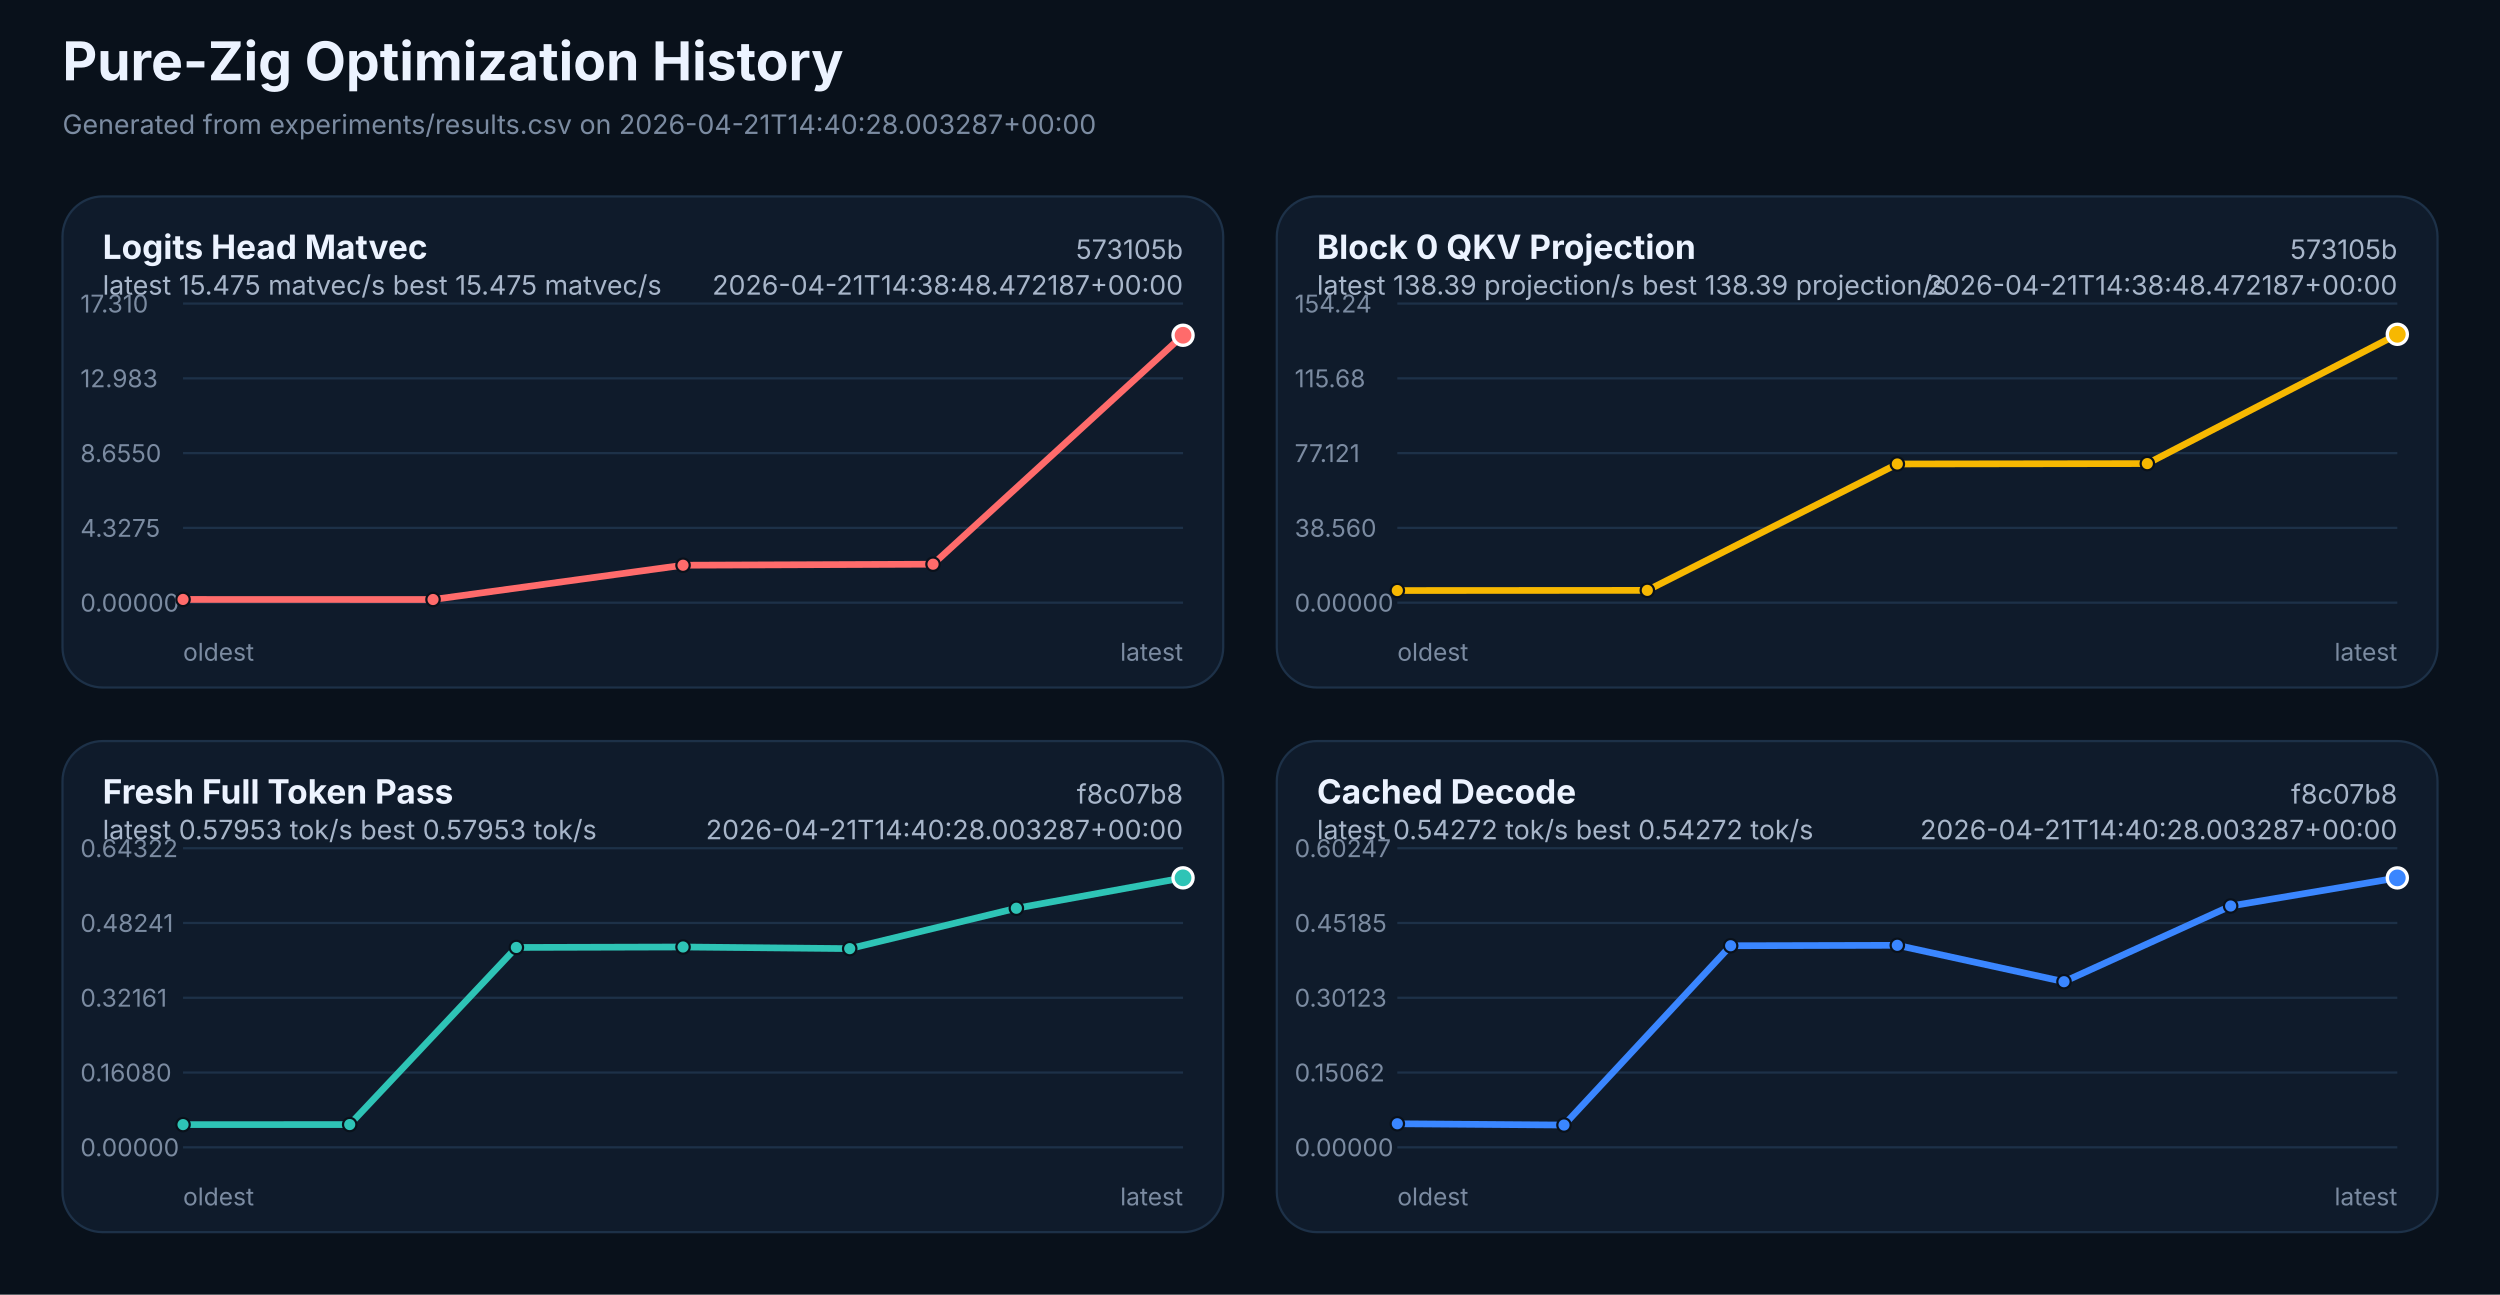
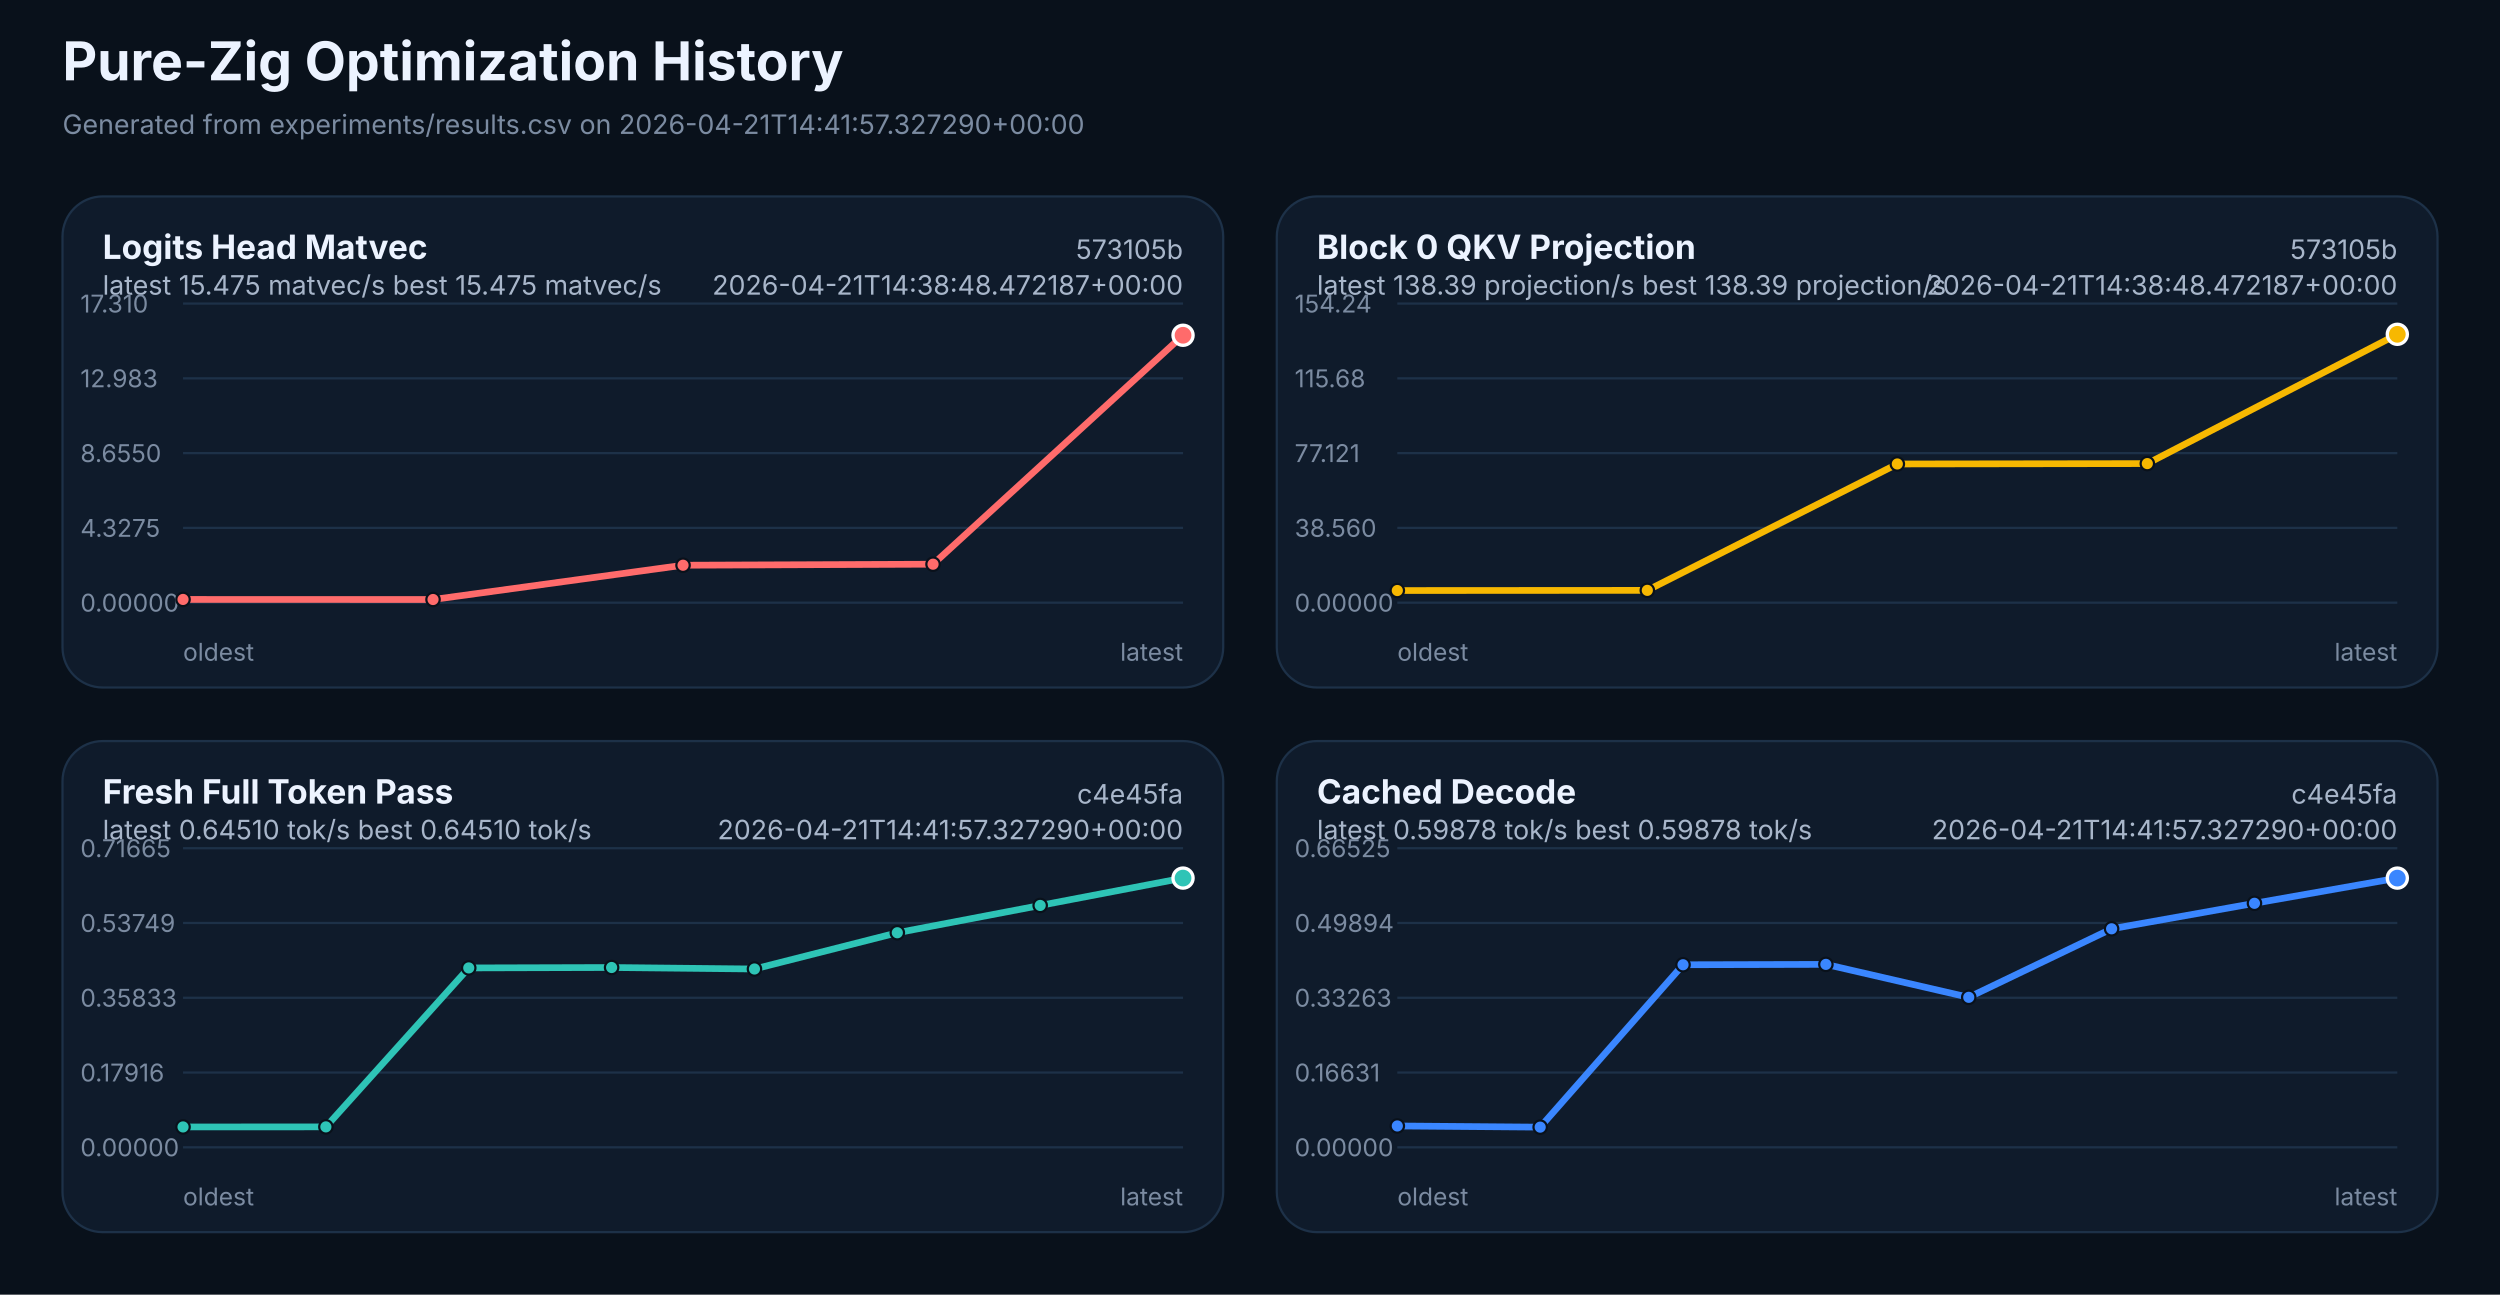
<svg xmlns="http://www.w3.org/2000/svg" width="1120" height="580" viewBox="0 0 1120 580">
  <rect width="100%" height="100%" fill="#09111b" />
  <style>
text { font-family: -apple-system, BlinkMacSystemFont, 'Segoe UI', sans-serif; }
.muted { fill: #7b8ba1; font-size: 12px; }
.title { fill: #ecf3ff; font-size: 24px; font-weight: 700; }
.panel-title { fill: #ecf3ff; font-size: 15px; font-weight: 700; }
.panel-meta { fill: #a8b6ca; font-size: 12px; }
.axis-label { fill: #7b8ba1; font-size: 11px; }
</style>
  <text class="title" x="28" y="36">Pure-Zig Optimization History</text>
-   <text class="muted" x="28" y="60">Generated from experiments/results.csv on 2026-04-21T14:40:28.003287+00:00</text>
+   <text class="muted" x="28" y="60">Generated from experiments/results.csv on 2026-04-21T14:41:57.327290+00:00</text>
  <g>
    <rect x="28" y="88" width="520" height="220" rx="18" fill="#0f1b2b" stroke="#1d3148" stroke-width="1" />
    <text class="panel-title" x="46" y="116">Logits Head Matvec</text>
    <text class="panel-meta" x="46" y="132">latest 15.475 matvec/s   best 15.475 matvec/s</text>
    <text class="panel-meta" x="530" y="116" text-anchor="end">573105b</text>
    <text class="panel-meta" x="530" y="132" text-anchor="end">2026-04-21T14:38:48.472187+00:00</text>
    <line x1="82" y1="270.00" x2="530" y2="270.00" stroke="#1d3148" stroke-width="1" />
    <text class="axis-label" x="36" y="274.00">0.00000</text>
    <line x1="82" y1="236.50" x2="530" y2="236.50" stroke="#1d3148" stroke-width="1" />
    <text class="axis-label" x="36" y="240.50">4.3275</text>
    <line x1="82" y1="203.00" x2="530" y2="203.00" stroke="#1d3148" stroke-width="1" />
    <text class="axis-label" x="36" y="207.00">8.6550</text>
    <line x1="82" y1="169.50" x2="530" y2="169.50" stroke="#1d3148" stroke-width="1" />
    <text class="axis-label" x="36" y="173.50">12.983</text>
    <line x1="82" y1="136.00" x2="530" y2="136.00" stroke="#1d3148" stroke-width="1" />
    <text class="axis-label" x="36" y="140.00">17.310</text>
    <polyline fill="none" stroke="#ff6b6b" stroke-width="3" points="82.00,268.55 194.00,268.58 306.00,253.22 418.00,252.76 530.00,150.20" />
    <circle cx="82.00" cy="268.55" r="3.0" fill="#ff6b6b" stroke="#09111b" stroke-width="1.0" />
    <circle cx="194.00" cy="268.58" r="3.0" fill="#ff6b6b" stroke="#09111b" stroke-width="1.0" />
    <circle cx="306.00" cy="253.22" r="3.0" fill="#ff6b6b" stroke="#09111b" stroke-width="1.0" />
    <circle cx="418.00" cy="252.76" r="3.0" fill="#ff6b6b" stroke="#09111b" stroke-width="1.0" />
    <circle cx="530.00" cy="150.20" r="4.5" fill="#ff6b6b" stroke="#ffffff" stroke-width="1.5" />
    <text class="axis-label" x="82" y="296">oldest</text>
    <text class="axis-label" x="530" y="296" text-anchor="end">latest</text>
  </g>
  <g>
    <rect x="572" y="88" width="520" height="220" rx="18" fill="#0f1b2b" stroke="#1d3148" stroke-width="1" />
    <text class="panel-title" x="590" y="116">Block 0 QKV Projection</text>
    <text class="panel-meta" x="590" y="132">latest 138.39 projection/s   best 138.39 projection/s</text>
    <text class="panel-meta" x="1074" y="116" text-anchor="end">573105b</text>
    <text class="panel-meta" x="1074" y="132" text-anchor="end">2026-04-21T14:38:48.472187+00:00</text>
    <line x1="626" y1="270.00" x2="1074" y2="270.00" stroke="#1d3148" stroke-width="1" />
    <text class="axis-label" x="580" y="274.00">0.00000</text>
    <line x1="626" y1="236.50" x2="1074" y2="236.50" stroke="#1d3148" stroke-width="1" />
    <text class="axis-label" x="580" y="240.50">38.560</text>
    <line x1="626" y1="203.00" x2="1074" y2="203.00" stroke="#1d3148" stroke-width="1" />
    <text class="axis-label" x="580" y="207.00">77.121</text>
    <line x1="626" y1="169.50" x2="1074" y2="169.50" stroke="#1d3148" stroke-width="1" />
    <text class="axis-label" x="580" y="173.50">115.68</text>
    <line x1="626" y1="136.00" x2="1074" y2="136.00" stroke="#1d3148" stroke-width="1" />
    <text class="axis-label" x="580" y="140.00">154.24</text>
    <polyline fill="none" stroke="#f7b801" stroke-width="3" points="626.00,264.56 738.00,264.48 850.00,207.86 962.00,207.69 1074.00,149.77" />
    <circle cx="626.00" cy="264.56" r="3.0" fill="#f7b801" stroke="#09111b" stroke-width="1.0" />
    <circle cx="738.00" cy="264.48" r="3.0" fill="#f7b801" stroke="#09111b" stroke-width="1.0" />
    <circle cx="850.00" cy="207.86" r="3.0" fill="#f7b801" stroke="#09111b" stroke-width="1.0" />
    <circle cx="962.00" cy="207.69" r="3.0" fill="#f7b801" stroke="#09111b" stroke-width="1.0" />
    <circle cx="1074.00" cy="149.77" r="4.5" fill="#f7b801" stroke="#ffffff" stroke-width="1.5" />
    <text class="axis-label" x="626" y="296">oldest</text>
    <text class="axis-label" x="1074" y="296" text-anchor="end">latest</text>
  </g>
  <g>
    <rect x="28" y="332" width="520" height="220" rx="18" fill="#0f1b2b" stroke="#1d3148" stroke-width="1" />
    <text class="panel-title" x="46" y="360">Fresh Full Token Pass</text>
-     <text class="panel-meta" x="46" y="376">latest 0.57953 tok/s   best 0.57953 tok/s</text>
-     <text class="panel-meta" x="530" y="360" text-anchor="end">f8c07b8</text>
-     <text class="panel-meta" x="530" y="376" text-anchor="end">2026-04-21T14:40:28.003287+00:00</text>
+     <text class="panel-meta" x="46" y="376">latest 0.64510 tok/s   best 0.64510 tok/s</text>
+     <text class="panel-meta" x="530" y="360" text-anchor="end">c4e45fa</text>
+     <text class="panel-meta" x="530" y="376" text-anchor="end">2026-04-21T14:41:57.327290+00:00</text>
    <line x1="82" y1="514.00" x2="530" y2="514.00" stroke="#1d3148" stroke-width="1" />
    <text class="axis-label" x="36" y="518.00">0.00000</text>
    <line x1="82" y1="480.50" x2="530" y2="480.50" stroke="#1d3148" stroke-width="1" />
-     <text class="axis-label" x="36" y="484.50">0.16080</text>
+     <text class="axis-label" x="36" y="484.50">0.17916</text>
    <line x1="82" y1="447.00" x2="530" y2="447.00" stroke="#1d3148" stroke-width="1" />
-     <text class="axis-label" x="36" y="451.00">0.32161</text>
+     <text class="axis-label" x="36" y="451.00">0.35833</text>
    <line x1="82" y1="413.50" x2="530" y2="413.50" stroke="#1d3148" stroke-width="1" />
-     <text class="axis-label" x="36" y="417.50">0.48241</text>
+     <text class="axis-label" x="36" y="417.50">0.53749</text>
    <line x1="82" y1="380.00" x2="530" y2="380.00" stroke="#1d3148" stroke-width="1" />
-     <text class="axis-label" x="36" y="384.00">0.64322</text>
-     <polyline fill="none" stroke="#2ec4b6" stroke-width="3" points="82.00,503.83 156.67,503.80 231.33,424.46 306.00,424.25 380.67,424.99 455.33,406.90 530.00,393.27" />
-     <circle cx="82.00" cy="503.83" r="3.0" fill="#2ec4b6" stroke="#09111b" stroke-width="1.0" />
-     <circle cx="156.67" cy="503.80" r="3.0" fill="#2ec4b6" stroke="#09111b" stroke-width="1.0" />
-     <circle cx="231.33" cy="424.46" r="3.0" fill="#2ec4b6" stroke="#09111b" stroke-width="1.0" />
-     <circle cx="306.00" cy="424.25" r="3.0" fill="#2ec4b6" stroke="#09111b" stroke-width="1.0" />
-     <circle cx="380.67" cy="424.99" r="3.0" fill="#2ec4b6" stroke="#09111b" stroke-width="1.0" />
-     <circle cx="455.33" cy="406.90" r="3.0" fill="#2ec4b6" stroke="#09111b" stroke-width="1.0" />
-     <circle cx="530.00" cy="393.27" r="4.5" fill="#2ec4b6" stroke="#ffffff" stroke-width="1.5" />
+     <text class="axis-label" x="36" y="384.00">0.71665</text>
+     <polyline fill="none" stroke="#2ec4b6" stroke-width="3" points="82.00,504.87 146.00,504.84 210.00,433.63 274.00,433.44 338.00,434.11 402.00,417.87 466.00,405.64 530.00,393.38" />
+     <circle cx="82.00" cy="504.87" r="3.0" fill="#2ec4b6" stroke="#09111b" stroke-width="1.0" />
+     <circle cx="146.00" cy="504.84" r="3.0" fill="#2ec4b6" stroke="#09111b" stroke-width="1.0" />
+     <circle cx="210.00" cy="433.63" r="3.0" fill="#2ec4b6" stroke="#09111b" stroke-width="1.0" />
+     <circle cx="274.00" cy="433.44" r="3.0" fill="#2ec4b6" stroke="#09111b" stroke-width="1.0" />
+     <circle cx="338.00" cy="434.11" r="3.0" fill="#2ec4b6" stroke="#09111b" stroke-width="1.0" />
+     <circle cx="402.00" cy="417.87" r="3.0" fill="#2ec4b6" stroke="#09111b" stroke-width="1.0" />
+     <circle cx="466.00" cy="405.64" r="3.0" fill="#2ec4b6" stroke="#09111b" stroke-width="1.0" />
+     <circle cx="530.00" cy="393.38" r="4.5" fill="#2ec4b6" stroke="#ffffff" stroke-width="1.5" />
    <text class="axis-label" x="82" y="540">oldest</text>
    <text class="axis-label" x="530" y="540" text-anchor="end">latest</text>
  </g>
  <g>
    <rect x="572" y="332" width="520" height="220" rx="18" fill="#0f1b2b" stroke="#1d3148" stroke-width="1" />
    <text class="panel-title" x="590" y="360">Cached Decode</text>
-     <text class="panel-meta" x="590" y="376">latest 0.54272 tok/s   best 0.54272 tok/s</text>
-     <text class="panel-meta" x="1074" y="360" text-anchor="end">f8c07b8</text>
-     <text class="panel-meta" x="1074" y="376" text-anchor="end">2026-04-21T14:40:28.003287+00:00</text>
+     <text class="panel-meta" x="590" y="376">latest 0.59878 tok/s   best 0.59878 tok/s</text>
+     <text class="panel-meta" x="1074" y="360" text-anchor="end">c4e45fa</text>
+     <text class="panel-meta" x="1074" y="376" text-anchor="end">2026-04-21T14:41:57.327290+00:00</text>
    <line x1="626" y1="514.00" x2="1074" y2="514.00" stroke="#1d3148" stroke-width="1" />
    <text class="axis-label" x="580" y="518.00">0.00000</text>
    <line x1="626" y1="480.50" x2="1074" y2="480.50" stroke="#1d3148" stroke-width="1" />
-     <text class="axis-label" x="580" y="484.50">0.15062</text>
+     <text class="axis-label" x="580" y="484.50">0.16631</text>
    <line x1="626" y1="447.00" x2="1074" y2="447.00" stroke="#1d3148" stroke-width="1" />
-     <text class="axis-label" x="580" y="451.00">0.30123</text>
+     <text class="axis-label" x="580" y="451.00">0.33263</text>
    <line x1="626" y1="413.50" x2="1074" y2="413.50" stroke="#1d3148" stroke-width="1" />
-     <text class="axis-label" x="580" y="417.50">0.45185</text>
+     <text class="axis-label" x="580" y="417.50">0.49894</text>
    <line x1="626" y1="380.00" x2="1074" y2="380.00" stroke="#1d3148" stroke-width="1" />
-     <text class="axis-label" x="580" y="384.00">0.60247</text>
-     <polyline fill="none" stroke="#3a86ff" stroke-width="3" points="626.00,503.44 700.67,504.02 775.33,423.69 850.00,423.50 924.67,439.80 999.33,405.89 1074.00,393.29" />
-     <circle cx="626.00" cy="503.44" r="3.0" fill="#3a86ff" stroke="#09111b" stroke-width="1.0" />
-     <circle cx="700.67" cy="504.02" r="3.0" fill="#3a86ff" stroke="#09111b" stroke-width="1.0" />
-     <circle cx="775.33" cy="423.69" r="3.0" fill="#3a86ff" stroke="#09111b" stroke-width="1.0" />
-     <circle cx="850.00" cy="423.50" r="3.0" fill="#3a86ff" stroke="#09111b" stroke-width="1.0" />
-     <circle cx="924.67" cy="439.80" r="3.0" fill="#3a86ff" stroke="#09111b" stroke-width="1.0" />
-     <circle cx="999.33" cy="405.89" r="3.0" fill="#3a86ff" stroke="#09111b" stroke-width="1.0" />
-     <circle cx="1074.00" cy="393.29" r="4.5" fill="#3a86ff" stroke="#ffffff" stroke-width="1.5" />
+     <text class="axis-label" x="580" y="384.00">0.66525</text>
+     <polyline fill="none" stroke="#3a86ff" stroke-width="3" points="626.00,504.43 690.00,504.96 754.00,432.21 818.00,432.04 882.00,446.80 946.00,416.10 1010.00,404.68 1074.00,393.39" />
+     <circle cx="626.00" cy="504.43" r="3.0" fill="#3a86ff" stroke="#09111b" stroke-width="1.0" />
+     <circle cx="690.00" cy="504.96" r="3.0" fill="#3a86ff" stroke="#09111b" stroke-width="1.0" />
+     <circle cx="754.00" cy="432.21" r="3.0" fill="#3a86ff" stroke="#09111b" stroke-width="1.0" />
+     <circle cx="818.00" cy="432.04" r="3.0" fill="#3a86ff" stroke="#09111b" stroke-width="1.0" />
+     <circle cx="882.00" cy="446.80" r="3.0" fill="#3a86ff" stroke="#09111b" stroke-width="1.0" />
+     <circle cx="946.00" cy="416.10" r="3.0" fill="#3a86ff" stroke="#09111b" stroke-width="1.0" />
+     <circle cx="1010.00" cy="404.68" r="3.0" fill="#3a86ff" stroke="#09111b" stroke-width="1.0" />
+     <circle cx="1074.00" cy="393.39" r="4.5" fill="#3a86ff" stroke="#ffffff" stroke-width="1.5" />
    <text class="axis-label" x="626" y="540">oldest</text>
    <text class="axis-label" x="1074" y="540" text-anchor="end">latest</text>
  </g>
</svg>
